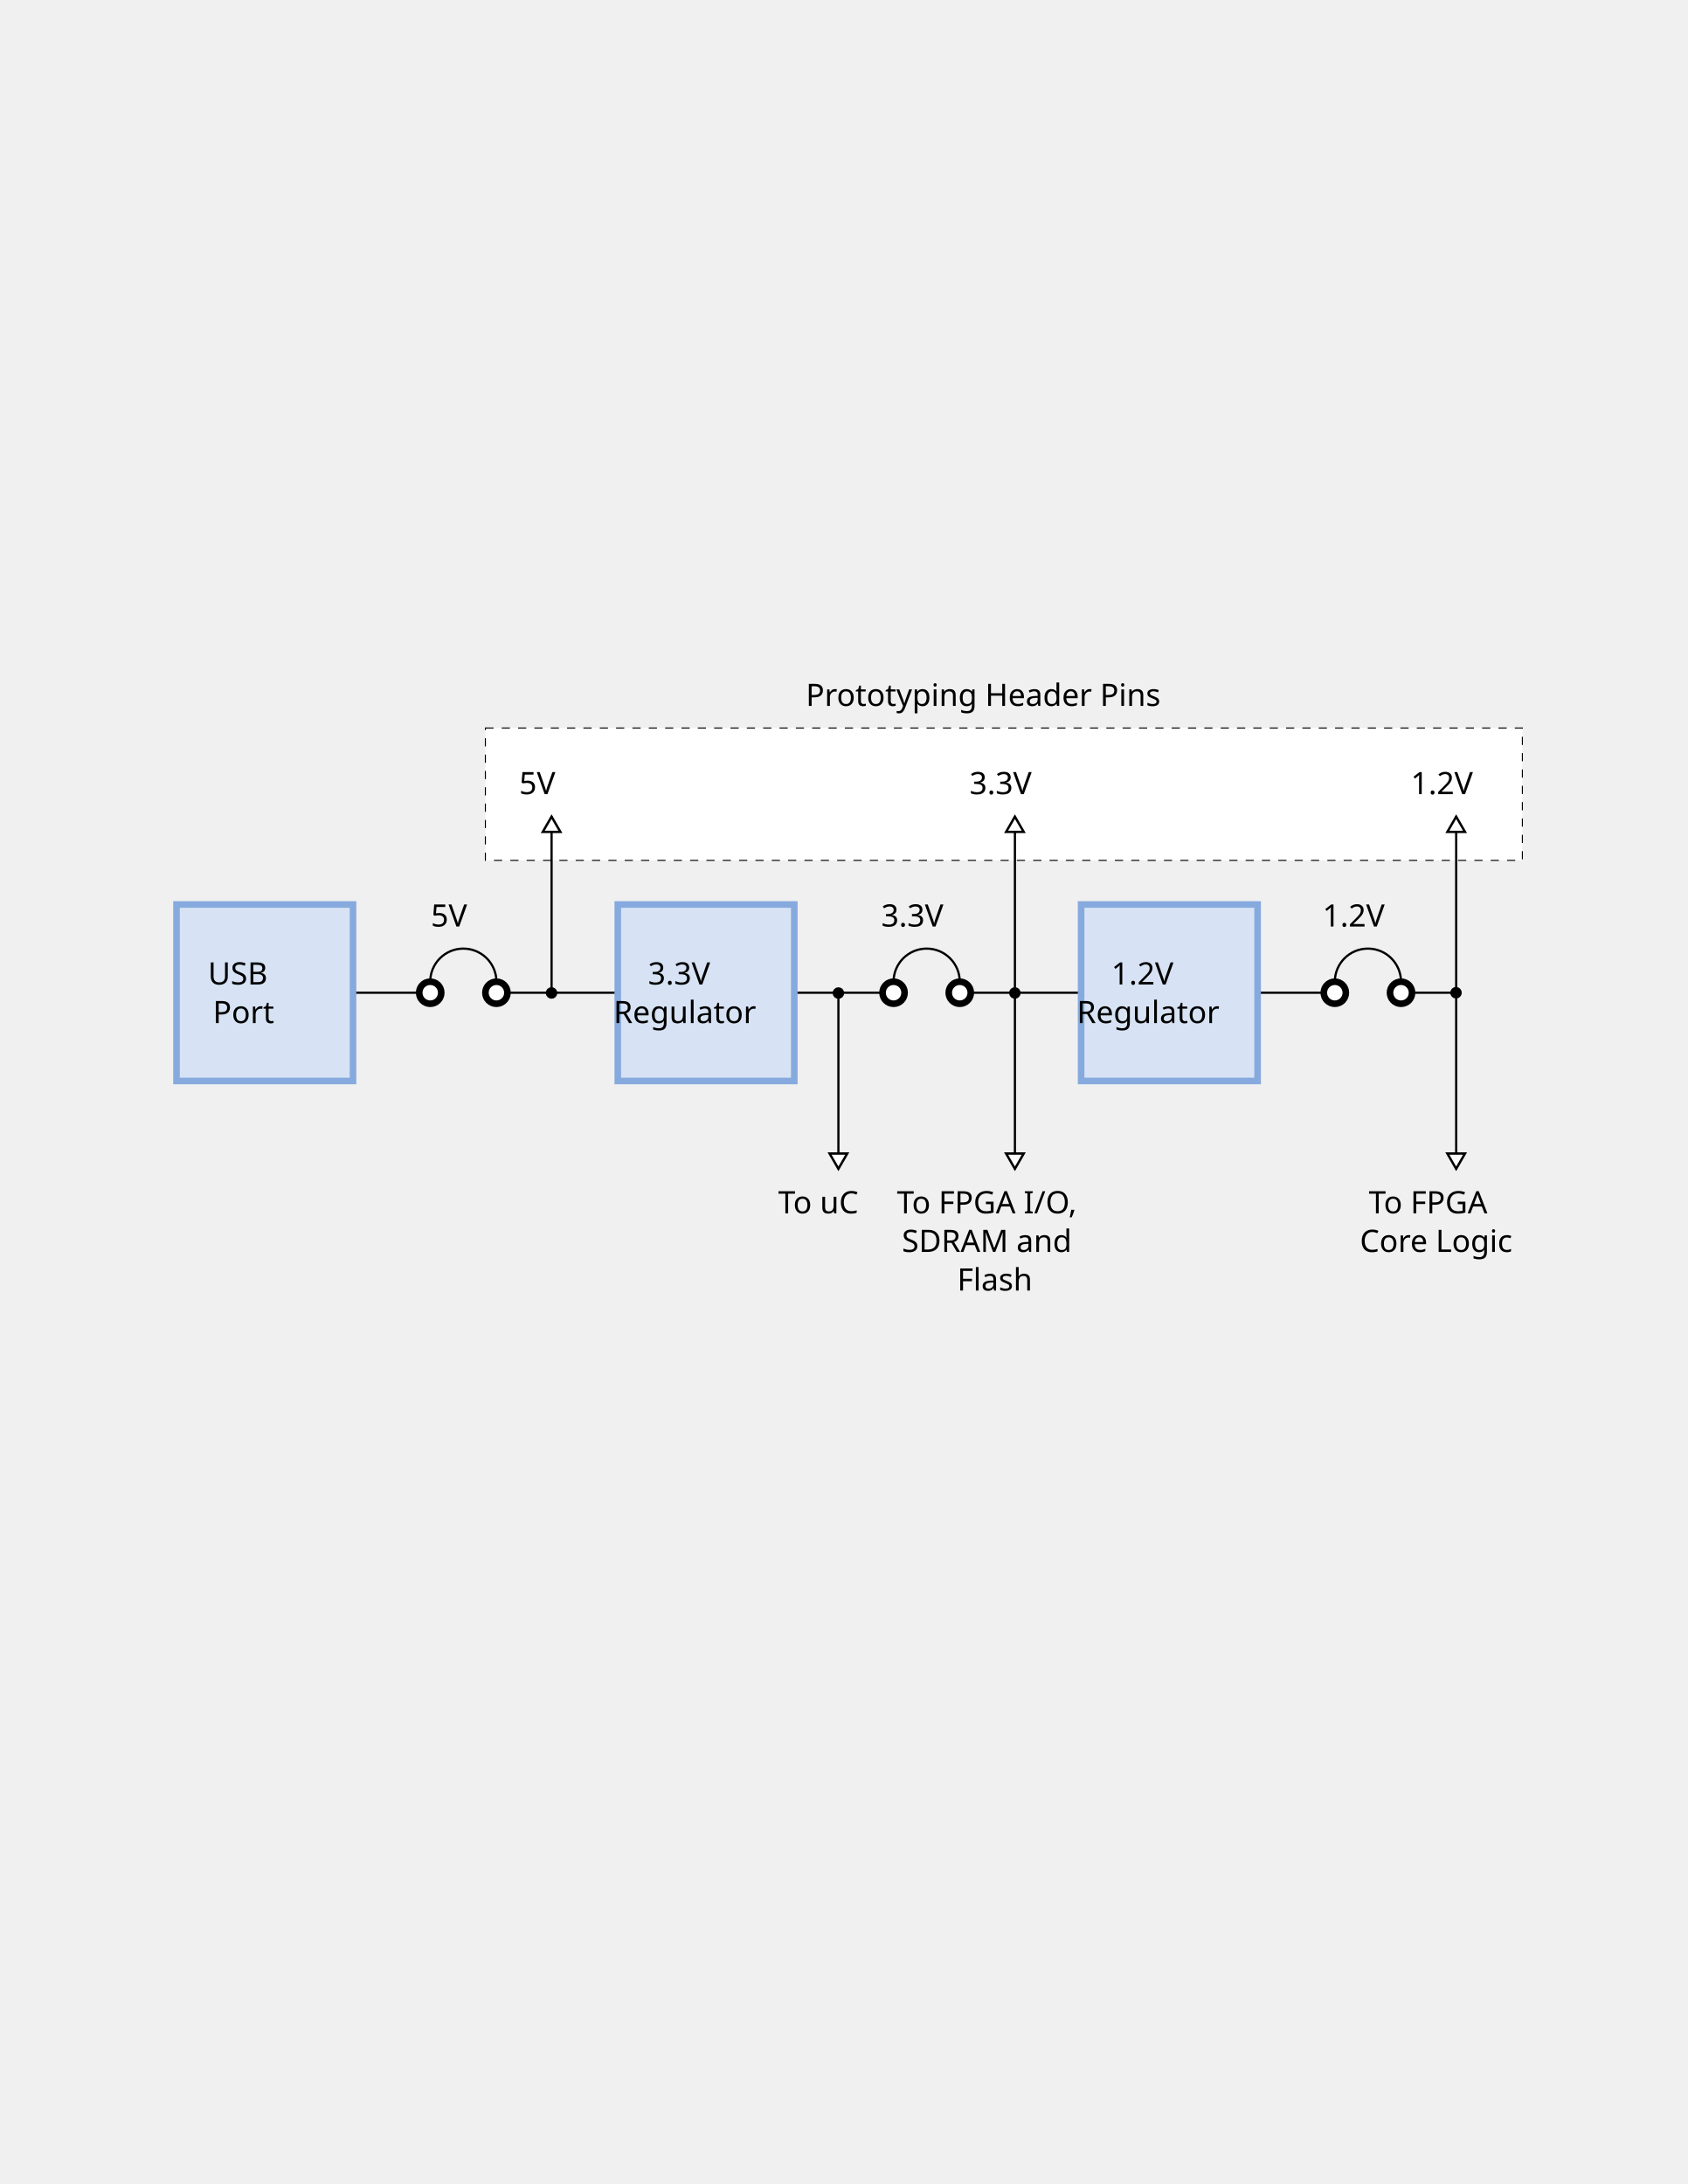
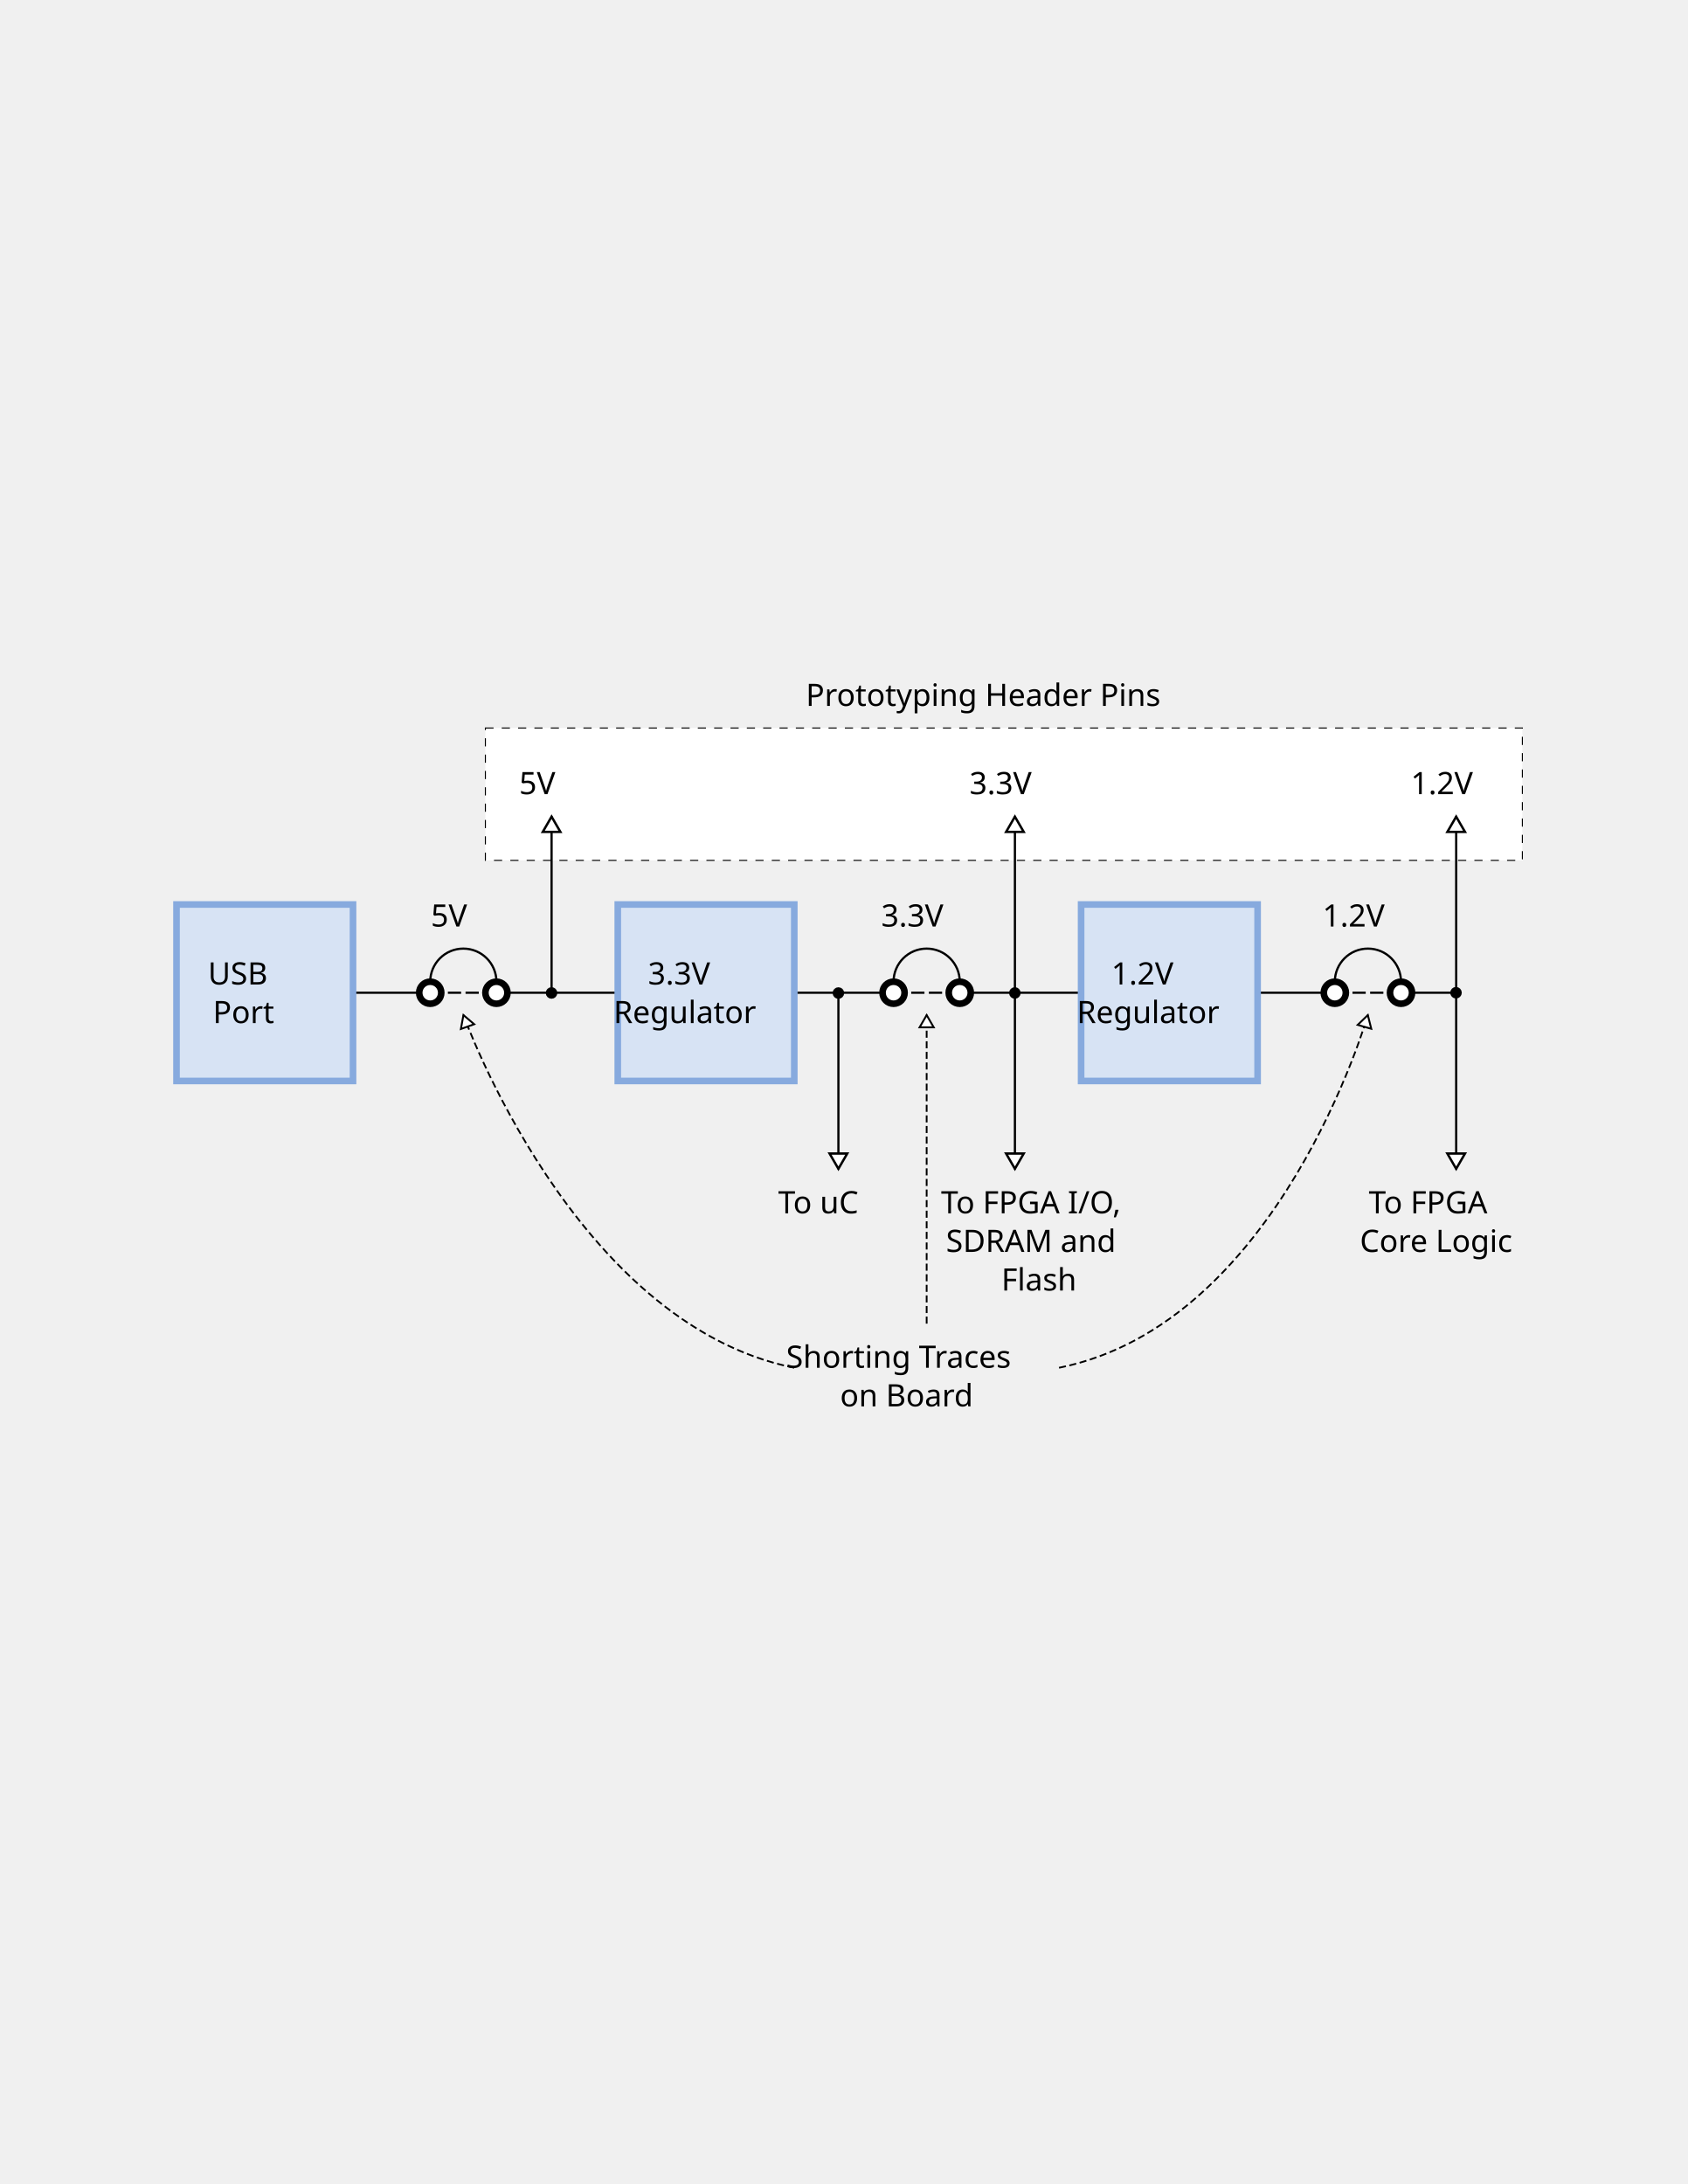
<svg xmlns="http://www.w3.org/2000/svg" xmlns:xlink="http://www.w3.org/1999/xlink" width="765" height="990" id="svg2" version="1.1">
  <defs id="defs4">
    <marker orient="auto" refY="0.0" refX="0.0" id="EmptyTriangleInL" style="overflow:visible">
      <path id="path3961" d="M 5.77,0.0 L -2.88,5.0 L -2.88,-5.0 L 5.77,0.0 z " style="fill-rule:evenodd;fill:#FFFFFF;stroke:#000000;stroke-width:1.0pt;marker-start:none" transform="scale(-0.8) translate(-6,0)" />
    </marker>
    <marker orient="auto" refY="0.0" refX="0.0" id="EmptyTriangleOutL" style="overflow:visible">
      <path id="path3970" d="M 5.77,0.0 L -2.88,5.0 L -2.88,-5.0 L 5.77,0.0 z " style="fill-rule:evenodd;fill:#FFFFFF;stroke:#000000;stroke-width:1.0pt;marker-start:none" transform="scale(0.8) translate(-6,0)" />
    </marker>
+     <marker orient="auto" refY="0" refX="0" id="EmptyTriangleOutL-1" style="overflow:visible">
+       <path id="path3970-7" d="m 5.77,0 -8.65,5 0,-10 8.65,5 z" style="fill:#ffffff;fill-rule:evenodd;stroke:#000000;stroke-width:1pt;marker-start:none" transform="matrix(0.8,0,0,0.8,-4.8,0)" />
+     </marker>
+     <marker orient="auto" refY="0" refX="0" id="EmptyTriangleOutL-0" style="overflow:visible">
+       <path id="path3970-9" d="m 5.77,0 -8.65,5 0,-10 8.65,5 z" style="fill:#ffffff;fill-rule:evenodd;stroke:#000000;stroke-width:1pt;marker-start:none" transform="matrix(0.8,0,0,0.8,-4.8,0)" />
+     </marker>
+     <marker orient="auto" refY="0" refX="0" id="EmptyTriangleOutL-8" style="overflow:visible">
+       <path id="path3970-8" d="m 5.77,0 -8.65,5 0,-10 8.65,5 z" style="fill:#ffffff;fill-rule:evenodd;stroke:#000000;stroke-width:1pt;marker-start:none" transform="matrix(0.8,0,0,0.8,-4.8,0)" />
+     </marker>
  </defs>
  <g id="layer1" transform="translate(0,-62.36218)" style="display:inline">
    <rect style="color:#000000;fill:#ffffff;fill-opacity:1;fill-rule:evenodd;stroke:#000000;stroke-width:0.463;stroke-linecap:butt;stroke-linejoin:miter;stroke-miterlimit:4;stroke-opacity:1;stroke-dasharray:3.703, 3.703;stroke-dashoffset:0;marker:none;visibility:visible;display:inline;overflow:visible;enable-background:accumulate" id="rect6170" width="470" height="60" x="220" y="392.362" />
    <text xml:space="preserve" style="font-size:10px;font-style:normal;font-variant:normal;font-weight:normal;font-stretch:normal;text-align:start;line-height:125%;letter-spacing:0px;word-spacing:0px;text-anchor:start;fill:#000000;fill-opacity:1;stroke:none;font-family:AvantGarde Md BT;-inkscape-font-specification:Sans" x="210" y="482.362" id="text5158">
      <tspan x="210" y="482.362" style="font-size:14px;text-align:center;text-anchor:middle" id="tspan5162">5V</tspan>
    </text>
    <use height="990" width="765" transform="translate(39.99999,-60)" id="use5166" xlink:href="#text5158" y="0" x="0" />
-     <g id="use5091" transform="translate(-80,420)">
-       <path transform="translate(270,-22.63782)" d="m 10,115 c 0,2.761 -2.239,5 -5,5 -2.761,0 -5,-2.239 -5,-5 0,-2.761 2.239,-5 5,-5 2.761,0 5,2.239 5,5 z" id="path5125" style="color:#000000;fill:#ffffff;fill-opacity:1;fill-rule:nonzero;stroke:#000000;stroke-width:3;stroke-miterlimit:4;stroke-opacity:1;stroke-dasharray:none;marker:none;visibility:visible;display:inline;overflow:visible;enable-background:accumulate" />
-       <path transform="translate(300,-22.63782)" d="m 10,115 c 0,2.761 -2.239,5 -5,5 -2.761,0 -5,-2.239 -5,-5 0,-2.761 2.239,-5 5,-5 2.761,0 5,2.239 5,5 z" id="path5127" style="color:#000000;fill:#ffffff;fill-opacity:1;fill-rule:nonzero;stroke:#000000;stroke-width:3;stroke-miterlimit:4;stroke-opacity:1;stroke-dasharray:none;marker:none;visibility:visible;display:inline;overflow:visible;enable-background:accumulate" />
-       <path transform="matrix(-1,0,0,-1,575,102.3622)" d="m 300,15 c 0,8.284 -6.716,15 -15,15 -8.284,0 -15,-6.716 -15,-15 0,0 0,0 0,-10e-7" id="path5129" style="color:#000000;fill:none;stroke:#000000;stroke-width:1;stroke-linecap:butt;stroke-linejoin:miter;stroke-miterlimit:4;stroke-opacity:1;stroke-dasharray:none;stroke-dashoffset:0;marker:none;visibility:visible;display:inline;overflow:visible;enable-background:accumulate" />
-     </g>
    <path style="fill:none;stroke:#000000;stroke-width:1px;stroke-linecap:butt;stroke-linejoin:miter;stroke-opacity:1" d="m 120,512.362 70,0" id="path5093" />
    <path style="fill:none;stroke:#000000;stroke-width:1px;stroke-linecap:butt;stroke-linejoin:miter;stroke-opacity:1" d="m 290,512.362 -60,0" id="path5095" />
    <path style="fill:none;stroke:#000000;stroke-width:1px;stroke-linecap:butt;stroke-linejoin:miter;stroke-opacity:1;marker-end:url(#EmptyTriangleOutL)" d="m 250,512.362 0,-80" id="path5103" />
    <path style="color:#000000;fill:#000000;fill-opacity:1;fill-rule:nonzero;stroke:#000000;stroke-width:3;stroke-linecap:butt;stroke-linejoin:miter;stroke-miterlimit:4;stroke-opacity:1;stroke-dasharray:none;stroke-dashoffset:0;marker:none;visibility:visible;display:inline;overflow:visible;enable-background:accumulate" id="path5109" d="m -49.331,-140.138 c 0,0.619 -0.502,1.121 -1.121,1.121 -0.619,0 -1.121,-0.502 -1.121,-1.121 0,-0.619 0.502,-1.121 1.121,-1.121 0.619,0 1.121,0.502 1.121,1.121 z" transform="translate(300.4322,652.6046)" />
    <text id="text5292" y="482.362" x="420" style="font-size:10px;font-style:normal;font-variant:normal;font-weight:normal;font-stretch:normal;text-align:start;line-height:125%;letter-spacing:0px;word-spacing:0px;text-anchor:start;fill:#000000;fill-opacity:1;stroke:none;font-family:AvantGarde Md BT;-inkscape-font-specification:Sans" xml:space="preserve">
      <tspan id="tspan5294" style="font-size:14px;text-align:center;text-anchor:middle" y="482.362" x="420">3.3V</tspan>
    </text>
-     <g transform="translate(130,420)" id="g5300">
-       <path style="color:#000000;fill:#ffffff;fill-opacity:1;fill-rule:nonzero;stroke:#000000;stroke-width:3;stroke-miterlimit:4;stroke-opacity:1;stroke-dasharray:none;marker:none;visibility:visible;display:inline;overflow:visible;enable-background:accumulate" id="path5302" d="m 10,115 c 0,2.761 -2.239,5 -5,5 -2.761,0 -5,-2.239 -5,-5 0,-2.761 2.239,-5 5,-5 2.761,0 5,2.239 5,5 z" transform="translate(270,-22.63782)" />
-       <path style="color:#000000;fill:#ffffff;fill-opacity:1;fill-rule:nonzero;stroke:#000000;stroke-width:3;stroke-miterlimit:4;stroke-opacity:1;stroke-dasharray:none;marker:none;visibility:visible;display:inline;overflow:visible;enable-background:accumulate" id="path5304" d="m 10,115 c 0,2.761 -2.239,5 -5,5 -2.761,0 -5,-2.239 -5,-5 0,-2.761 2.239,-5 5,-5 2.761,0 5,2.239 5,5 z" transform="translate(300,-22.63782)" />
-       <path style="color:#000000;fill:none;stroke:#000000;stroke-width:1;stroke-linecap:butt;stroke-linejoin:miter;stroke-miterlimit:4;stroke-opacity:1;stroke-dasharray:none;stroke-dashoffset:0;marker:none;visibility:visible;display:inline;overflow:visible;enable-background:accumulate" id="path5306" d="m 300,15 c 0,8.284 -6.716,15 -15,15 -8.284,0 -15,-6.716 -15,-15 0,0 0,0 0,-10e-7" transform="matrix(-1,0,0,-1,575,102.3622)" />
-     </g>
    <path id="path5308" d="m 360,512.362 40,0" style="fill:none;stroke:#000000;stroke-width:1px;stroke-linecap:butt;stroke-linejoin:miter;stroke-opacity:1" />
    <path id="path5310" d="m 540,512.362 -100,0" style="fill:none;stroke:#000000;stroke-width:1px;stroke-linecap:butt;stroke-linejoin:miter;stroke-opacity:1" />
    <path id="path5312" d="m 460,512.362 0,-80" style="fill:none;stroke:#000000;stroke-width:1px;stroke-linecap:butt;stroke-linejoin:miter;stroke-opacity:1;marker-end:url(#EmptyTriangleOutL)" />
    <path transform="translate(510.4322,652.6046)" d="m -49.331,-140.138 c 0,0.619 -0.502,1.121 -1.121,1.121 -0.619,0 -1.121,-0.502 -1.121,-1.121 0,-0.619 0.502,-1.121 1.121,-1.121 0.619,0 1.121,0.502 1.121,1.121 z" id="path5314" style="color:#000000;fill:#000000;fill-opacity:1;fill-rule:nonzero;stroke:#000000;stroke-width:3;stroke-linecap:butt;stroke-linejoin:miter;stroke-miterlimit:4;stroke-opacity:1;stroke-dasharray:none;stroke-dashoffset:0;marker:none;visibility:visible;display:inline;overflow:visible;enable-background:accumulate" />
    <text xml:space="preserve" style="font-size:10px;font-style:normal;font-variant:normal;font-weight:normal;font-stretch:normal;text-align:start;line-height:125%;letter-spacing:0px;word-spacing:0px;text-anchor:start;fill:#000000;fill-opacity:1;stroke:none;font-family:AvantGarde Md BT;-inkscape-font-specification:Sans" x="620" y="482.362" id="text5324">
      <tspan x="620" y="482.362" style="font-size:14px;text-align:center;text-anchor:middle" id="tspan5326">1.2V</tspan>
    </text>
-     <g id="g5332" transform="translate(330,420)">
-       <path transform="translate(270,-22.63782)" d="m 10,115 c 0,2.761 -2.239,5 -5,5 -2.761,0 -5,-2.239 -5,-5 0,-2.761 2.239,-5 5,-5 2.761,0 5,2.239 5,5 z" id="path5334" style="color:#000000;fill:#ffffff;fill-opacity:1;fill-rule:nonzero;stroke:#000000;stroke-width:3;stroke-miterlimit:4;stroke-opacity:1;stroke-dasharray:none;marker:none;visibility:visible;display:inline;overflow:visible;enable-background:accumulate" />
-       <path transform="translate(300,-22.63782)" d="m 10,115 c 0,2.761 -2.239,5 -5,5 -2.761,0 -5,-2.239 -5,-5 0,-2.761 2.239,-5 5,-5 2.761,0 5,2.239 5,5 z" id="path5336" style="color:#000000;fill:#ffffff;fill-opacity:1;fill-rule:nonzero;stroke:#000000;stroke-width:3;stroke-miterlimit:4;stroke-opacity:1;stroke-dasharray:none;marker:none;visibility:visible;display:inline;overflow:visible;enable-background:accumulate" />
-       <path transform="matrix(-1,0,0,-1,575,102.3622)" d="m 300,15 c 0,8.284 -6.716,15 -15,15 -8.284,0 -15,-6.716 -15,-15 0,0 0,0 0,-10e-7" id="path5338" style="color:#000000;fill:none;stroke:#000000;stroke-width:1;stroke-linecap:butt;stroke-linejoin:miter;stroke-miterlimit:4;stroke-opacity:1;stroke-dasharray:none;stroke-dashoffset:0;marker:none;visibility:visible;display:inline;overflow:visible;enable-background:accumulate" />
-     </g>
    <path style="fill:none;stroke:#000000;stroke-width:1px;stroke-linecap:butt;stroke-linejoin:miter;stroke-opacity:1" d="m 570,512.362 30,0" id="path5340" />
    <path style="fill:none;stroke:#000000;stroke-width:1px;stroke-linecap:butt;stroke-linejoin:miter;stroke-opacity:1" d="m 660,512.362 -20,0" id="path5342" />
    <path style="fill:none;stroke:#000000;stroke-width:1px;stroke-linecap:butt;stroke-linejoin:miter;stroke-opacity:1;marker-end:url(#EmptyTriangleOutL)" d="m 660,512.362 0,-80" id="path5344" />
    <path style="color:#000000;fill:#000000;fill-opacity:1;fill-rule:nonzero;stroke:#000000;stroke-width:3;stroke-linecap:butt;stroke-linejoin:miter;stroke-miterlimit:4;stroke-opacity:1;stroke-dasharray:none;stroke-dashoffset:0;marker:none;visibility:visible;display:inline;overflow:visible;enable-background:accumulate" id="path5346" d="m -49.331,-140.138 c 0,0.619 -0.502,1.121 -1.121,1.121 -0.619,0 -1.121,-0.502 -1.121,-1.121 0,-0.619 0.502,-1.121 1.121,-1.121 0.619,0 1.121,0.502 1.121,1.121 z" transform="translate(710.3757,652.5001)" />
    <use x="0" y="0" xlink:href="#text5292" id="use5356" transform="translate(39.99999,-60)" width="765" height="990" />
    <use x="0" y="0" xlink:href="#text5324" id="use5358" transform="translate(39.99999,-60)" width="765" height="990" />
    <g id="g3131" transform="translate(-460,-7.1171874e-6)">
      <rect y="472.362" x="740" height="80" width="80" id="rect7278-7" style="color:#000000;fill:#d7e3f4;fill-opacity:1;fill-rule:evenodd;stroke:#87aade;stroke-width:3;stroke-linecap:butt;stroke-linejoin:miter;stroke-miterlimit:4;stroke-opacity:1;stroke-dasharray:none;stroke-dashoffset:0;marker:none;visibility:visible;display:inline;overflow:visible;enable-background:accumulate" />
      <text id="text7280-4" y="508.626" x="779.487" style="font-size:10px;font-style:normal;font-variant:normal;font-weight:normal;font-stretch:normal;text-align:start;line-height:125%;letter-spacing:0px;word-spacing:0px;text-anchor:start;fill:#000000;fill-opacity:1;stroke:none;font-family:AvantGarde Md BT;-inkscape-font-specification:Sans" xml:space="preserve">
        <tspan style="font-size:14px;text-align:center;text-anchor:middle" y="508.626" x="779.487" id="tspan3125">3.3V</tspan>
        <tspan style="font-size:14px;text-align:center;text-anchor:middle" y="526.126" x="779.487" id="tspan4232">Regulator</tspan>
      </text>
    </g>
    <g id="g5286" transform="translate(180,420)">
      <rect style="color:#000000;fill:#d7e3f4;fill-opacity:1;fill-rule:evenodd;stroke:#87aade;stroke-width:3;stroke-linecap:butt;stroke-linejoin:miter;stroke-miterlimit:4;stroke-opacity:1;stroke-dasharray:none;stroke-dashoffset:0;marker:none;visibility:visible;display:inline;overflow:visible;enable-background:accumulate" id="rect5079" width="80" height="80" x="-100" y="52.362" />
      <text xml:space="preserve" style="font-size:10px;font-style:normal;font-variant:normal;font-weight:normal;font-stretch:normal;text-align:start;line-height:125%;letter-spacing:0px;word-spacing:0px;text-anchor:start;fill:#000000;fill-opacity:1;stroke:none;font-family:AvantGarde Md BT;-inkscape-font-specification:Sans" x="-60.513" y="88.626" id="text5081">
        <tspan id="tspan5085" x="-60.513" y="88.626" style="font-size:14px;text-align:center;text-anchor:middle">USB</tspan>
        <tspan x="-60.513" y="106.126" style="font-size:14px;text-align:center;text-anchor:middle" id="tspan5089">Port</tspan>
      </text>
    </g>
    <g style="display:inline" id="g3131-1" transform="translate(-250,-7.1171874e-6)">
      <rect y="472.362" x="740" height="80" width="80" id="rect7278-7-7" style="color:#000000;fill:#d7e3f4;fill-opacity:1;fill-rule:evenodd;stroke:#87aade;stroke-width:3;stroke-linecap:butt;stroke-linejoin:miter;stroke-miterlimit:4;stroke-opacity:1;stroke-dasharray:none;stroke-dashoffset:0;marker:none;visibility:visible;display:inline;overflow:visible;enable-background:accumulate" />
      <text id="text7280-4-4" y="508.626" x="779.487" style="font-size:10px;font-style:normal;font-variant:normal;font-weight:normal;font-stretch:normal;text-align:start;line-height:125%;letter-spacing:0px;word-spacing:0px;text-anchor:start;fill:#000000;fill-opacity:1;stroke:none;font-family:AvantGarde Md BT;-inkscape-font-specification:Sans" xml:space="preserve">
        <tspan style="font-size:14px;text-align:center;text-anchor:middle" y="508.626" x="779.487" id="tspan3125-0">1.2V</tspan>
        <tspan style="font-size:14px;text-align:center;text-anchor:middle" y="526.126" x="779.487" id="tspan4232-9">Regulator</tspan>
      </text>
    </g>
    <path style="color:#000000;fill:#000000;fill-opacity:1;fill-rule:nonzero;stroke:#000000;stroke-width:3;stroke-linecap:butt;stroke-linejoin:miter;stroke-miterlimit:4;stroke-opacity:1;stroke-dasharray:none;stroke-dashoffset:0;marker:none;visibility:visible;display:inline;overflow:visible;enable-background:accumulate" id="path5408" d="m -49.331,-140.138 c 0,0.619 -0.502,1.121 -1.121,1.121 -0.619,0 -1.121,-0.502 -1.121,-1.121 0,-0.619 0.502,-1.121 1.121,-1.121 0.619,0 1.121,0.502 1.121,1.121 z" transform="translate(430.4526,652.6403)" />
    <path style="fill:none;stroke:#000000;stroke-width:1px;stroke-linecap:butt;stroke-linejoin:miter;stroke-opacity:1;marker-end:url(#EmptyTriangleOutL)" d="m 380,512.362 0,80" id="path5410" />
    <path id="path6148" d="m 460,512.362 0,80" style="fill:none;stroke:#000000;stroke-width:1px;stroke-linecap:butt;stroke-linejoin:miter;stroke-opacity:1;marker-end:url(#EmptyTriangleOutL)" />
    <path style="fill:none;stroke:#000000;stroke-width:1px;stroke-linecap:butt;stroke-linejoin:miter;stroke-opacity:1;marker-end:url(#EmptyTriangleOutL)" d="m 660,512.362 0,80" id="path6150" />
    <text xml:space="preserve" style="font-size:14px;font-style:normal;font-variant:normal;font-weight:normal;font-stretch:normal;text-indent:0;text-align:center;text-decoration:none;line-height:125%;letter-spacing:0px;word-spacing:0px;text-transform:none;direction:ltr;block-progression:tb;writing-mode:lr-tb;text-anchor:middle;baseline-shift:baseline;color:#000000;fill:#000000;fill-opacity:1;fill-rule:nonzero;stroke:none;marker:none;visibility:visible;display:inline;overflow:visible;enable-background:accumulate;font-family:AvantGarde Md BT;-inkscape-font-specification:Sans" x="380" y="612.362" id="text6154">
      <tspan id="tspan6156" x="380" y="612.362" style="font-size:14px;font-style:normal;font-variant:normal;font-weight:normal;font-stretch:normal;text-indent:0;text-align:center;text-decoration:none;line-height:125%;letter-spacing:0px;word-spacing:0px;text-transform:none;direction:ltr;block-progression:tb;writing-mode:lr-tb;text-anchor:middle;baseline-shift:baseline;color:#000000;fill:#000000;fill-opacity:1;fill-rule:nonzero;stroke:none;marker:none;visibility:visible;display:inline;overflow:visible;enable-background:accumulate;font-family:AvantGarde Md BT;-inkscape-font-specification:Sans">To uC</tspan>
    </text>
-     <text xml:space="preserve" style="font-size:14px;font-style:normal;font-variant:normal;font-weight:normal;font-stretch:normal;text-indent:0;text-align:center;text-decoration:none;line-height:125%;letter-spacing:0px;word-spacing:0px;text-transform:none;direction:ltr;block-progression:tb;writing-mode:lr-tb;text-anchor:middle;baseline-shift:baseline;color:#000000;fill:#000000;fill-opacity:1;fill-rule:nonzero;stroke:none;marker:none;visibility:visible;display:inline;overflow:visible;enable-background:accumulate;font-family:AvantGarde Md BT;-inkscape-font-specification:Sans" x="460" y="612.362" id="text6158">
-       <tspan id="tspan6160" x="460" y="612.362" style="font-size:14px;font-style:normal;font-variant:normal;font-weight:normal;font-stretch:normal;text-indent:0;text-align:center;text-decoration:none;line-height:125%;letter-spacing:0px;word-spacing:0px;text-transform:none;direction:ltr;block-progression:tb;writing-mode:lr-tb;text-anchor:middle;baseline-shift:baseline;color:#000000;fill:#000000;fill-opacity:1;fill-rule:nonzero;stroke:none;marker:none;visibility:visible;display:inline;overflow:visible;enable-background:accumulate;font-family:AvantGarde Md BT;-inkscape-font-specification:Sans">To FPGA I/O,</tspan>
-       <tspan x="460" y="629.862" id="tspan6162" style="font-size:14px;font-style:normal;font-variant:normal;font-weight:normal;font-stretch:normal;text-indent:0;text-align:center;text-decoration:none;line-height:125%;letter-spacing:0px;word-spacing:0px;text-transform:none;direction:ltr;block-progression:tb;writing-mode:lr-tb;text-anchor:middle;baseline-shift:baseline;color:#000000;fill:#000000;fill-opacity:1;fill-rule:nonzero;stroke:none;marker:none;visibility:visible;display:inline;overflow:visible;enable-background:accumulate;font-family:AvantGarde Md BT;-inkscape-font-specification:Sans">SDRAM and</tspan>
-       <tspan x="460" y="647.362" style="font-size:14px;font-style:normal;font-variant:normal;font-weight:normal;font-stretch:normal;text-indent:0;text-align:center;text-decoration:none;line-height:125%;letter-spacing:0px;word-spacing:0px;text-transform:none;direction:ltr;block-progression:tb;writing-mode:lr-tb;text-anchor:middle;baseline-shift:baseline;color:#000000;fill:#000000;fill-opacity:1;fill-rule:nonzero;stroke:none;marker:none;visibility:visible;display:inline;overflow:visible;enable-background:accumulate;font-family:AvantGarde Md BT;-inkscape-font-specification:Sans" id="tspan6202">Flash</tspan>
+     <text xml:space="preserve" style="font-size:14px;font-style:normal;font-variant:normal;font-weight:normal;font-stretch:normal;text-indent:0;text-align:center;text-decoration:none;line-height:125%;letter-spacing:0px;word-spacing:0px;text-transform:none;direction:ltr;block-progression:tb;writing-mode:lr-tb;text-anchor:middle;baseline-shift:baseline;color:#000000;fill:#000000;fill-opacity:1;fill-rule:nonzero;stroke:none;marker:none;visibility:visible;display:inline;overflow:visible;enable-background:accumulate;font-family:AvantGarde Md BT;-inkscape-font-specification:Sans" x="480" y="612.362" id="text6158">
+       <tspan id="tspan6160" x="480" y="612.362" style="font-size:14px;font-style:normal;font-variant:normal;font-weight:normal;font-stretch:normal;text-indent:0;text-align:center;text-decoration:none;line-height:125%;letter-spacing:0px;word-spacing:0px;text-transform:none;direction:ltr;block-progression:tb;writing-mode:lr-tb;text-anchor:middle;baseline-shift:baseline;color:#000000;fill:#000000;fill-opacity:1;fill-rule:nonzero;stroke:none;marker:none;visibility:visible;display:inline;overflow:visible;enable-background:accumulate;font-family:AvantGarde Md BT;-inkscape-font-specification:Sans">To FPGA I/O,</tspan>
+       <tspan x="480" y="629.862" id="tspan6162" style="font-size:14px;font-style:normal;font-variant:normal;font-weight:normal;font-stretch:normal;text-indent:0;text-align:center;text-decoration:none;line-height:125%;letter-spacing:0px;word-spacing:0px;text-transform:none;direction:ltr;block-progression:tb;writing-mode:lr-tb;text-anchor:middle;baseline-shift:baseline;color:#000000;fill:#000000;fill-opacity:1;fill-rule:nonzero;stroke:none;marker:none;visibility:visible;display:inline;overflow:visible;enable-background:accumulate;font-family:AvantGarde Md BT;-inkscape-font-specification:Sans">SDRAM and</tspan>
+       <tspan x="480" y="647.362" style="font-size:14px;font-style:normal;font-variant:normal;font-weight:normal;font-stretch:normal;text-indent:0;text-align:center;text-decoration:none;line-height:125%;letter-spacing:0px;word-spacing:0px;text-transform:none;direction:ltr;block-progression:tb;writing-mode:lr-tb;text-anchor:middle;baseline-shift:baseline;color:#000000;fill:#000000;fill-opacity:1;fill-rule:nonzero;stroke:none;marker:none;visibility:visible;display:inline;overflow:visible;enable-background:accumulate;font-family:AvantGarde Md BT;-inkscape-font-specification:Sans" id="tspan6202">Flash</tspan>
    </text>
    <text xml:space="preserve" style="font-size:14px;font-style:normal;font-variant:normal;font-weight:normal;font-stretch:normal;text-indent:0;text-align:center;text-decoration:none;line-height:125%;letter-spacing:0px;word-spacing:0px;text-transform:none;direction:ltr;block-progression:tb;writing-mode:lr-tb;text-anchor:middle;baseline-shift:baseline;color:#000000;fill:#000000;fill-opacity:1;fill-rule:nonzero;stroke:none;marker:none;visibility:visible;display:inline;overflow:visible;enable-background:accumulate;font-family:AvantGarde Md BT;-inkscape-font-specification:Sans" x="660" y="612.362" id="text6164">
      <tspan id="tspan6166" x="660" y="612.362" style="font-size:14px;font-style:normal;font-variant:normal;font-weight:normal;font-stretch:normal;text-indent:0;text-align:center;text-decoration:none;line-height:125%;letter-spacing:0px;word-spacing:0px;text-transform:none;direction:ltr;block-progression:tb;writing-mode:lr-tb;text-anchor:middle;baseline-shift:baseline;color:#000000;fill:#000000;fill-opacity:1;fill-rule:nonzero;stroke:none;marker:none;visibility:visible;display:inline;overflow:visible;enable-background:accumulate;font-family:AvantGarde Md BT;-inkscape-font-specification:Sans">To FPGA</tspan>
      <tspan x="660" y="629.862" id="tspan6168" style="font-size:14px;font-style:normal;font-variant:normal;font-weight:normal;font-stretch:normal;text-indent:0;text-align:center;text-decoration:none;line-height:125%;letter-spacing:0px;word-spacing:0px;text-transform:none;direction:ltr;block-progression:tb;writing-mode:lr-tb;text-anchor:middle;baseline-shift:baseline;color:#000000;fill:#000000;fill-opacity:1;fill-rule:nonzero;stroke:none;marker:none;visibility:visible;display:inline;overflow:visible;enable-background:accumulate;font-family:AvantGarde Md BT;-inkscape-font-specification:Sans">Core Logic</tspan>
    </text>
    <text xml:space="preserve" style="font-size:14px;font-style:normal;font-variant:normal;font-weight:normal;font-stretch:normal;text-indent:0;text-align:center;text-decoration:none;line-height:125%;letter-spacing:0px;word-spacing:0px;text-transform:none;direction:ltr;block-progression:tb;writing-mode:lr-tb;text-anchor:middle;baseline-shift:baseline;color:#000000;fill:#000000;fill-opacity:1;fill-rule:nonzero;stroke:none;marker:none;visibility:visible;display:inline;overflow:visible;enable-background:accumulate;font-family:AvantGarde Md BT;-inkscape-font-specification:Sans" x="454.73" y="382.362" id="text6172">
      <tspan id="tspan6174" x="454.73" y="382.362" style="font-size:14px;font-style:normal;font-variant:normal;font-weight:normal;font-stretch:normal;text-indent:0;text-align:center;text-decoration:none;line-height:125%;letter-spacing:0px;word-spacing:0px;text-transform:none;direction:ltr;block-progression:tb;writing-mode:lr-tb;text-anchor:middle;baseline-shift:baseline;color:#000000;fill:#000000;fill-opacity:1;fill-rule:nonzero;stroke:none;marker:none;visibility:visible;display:inline;overflow:visible;enable-background:accumulate;font-family:AvantGarde Md BT;-inkscape-font-specification:Sans">Prototyping Header Pins</tspan>
    </text>
+     <path style="fill:none;stroke:#000000;stroke-width:1;stroke-linecap:butt;stroke-linejoin:miter;stroke-miterlimit:4;stroke-opacity:1;stroke-dasharray:6,2;stroke-dashoffset:0" d="m 195,512.362 30,0" id="path3054" />
+     <g id="use5091" transform="translate(-80,420)">
+       <path transform="translate(270,-22.63782)" d="m 10,115 c 0,2.761 -2.239,5 -5,5 -2.761,0 -5,-2.239 -5,-5 0,-2.761 2.239,-5 5,-5 2.761,0 5,2.239 5,5 z" id="path5125" style="color:#000000;fill:#ffffff;fill-opacity:1;fill-rule:nonzero;stroke:#000000;stroke-width:3;stroke-miterlimit:4;stroke-opacity:1;stroke-dasharray:none;marker:none;visibility:visible;display:inline;overflow:visible;enable-background:accumulate" />
+       <path transform="translate(300,-22.63782)" d="m 10,115 c 0,2.761 -2.239,5 -5,5 -2.761,0 -5,-2.239 -5,-5 0,-2.761 2.239,-5 5,-5 2.761,0 5,2.239 5,5 z" id="path5127" style="color:#000000;fill:#ffffff;fill-opacity:1;fill-rule:nonzero;stroke:#000000;stroke-width:3;stroke-miterlimit:4;stroke-opacity:1;stroke-dasharray:none;marker:none;visibility:visible;display:inline;overflow:visible;enable-background:accumulate" />
+       <path transform="matrix(-1,0,0,-1,575,102.3622)" d="m 300,15 c 0,8.284 -6.716,15 -15,15 -8.284,0 -15,-6.716 -15,-15 0,0 0,0 0,-10e-7" id="path5129" style="color:#000000;fill:none;stroke:#000000;stroke-width:1;stroke-linecap:butt;stroke-linejoin:miter;stroke-miterlimit:4;stroke-opacity:1;stroke-dasharray:none;stroke-dashoffset:0;marker:none;visibility:visible;display:inline;overflow:visible;enable-background:accumulate" />
+     </g>
+     <path id="path3852" d="m 405,512.362 30,0" style="fill:none;stroke:#000000;stroke-width:1;stroke-linecap:butt;stroke-linejoin:miter;stroke-miterlimit:4;stroke-opacity:1;stroke-dasharray:6, 2;stroke-dashoffset:0" />
+     <path style="fill:none;stroke:#000000;stroke-width:1;stroke-linecap:butt;stroke-linejoin:miter;stroke-miterlimit:4;stroke-opacity:1;stroke-dasharray:6, 2;stroke-dashoffset:0" d="m 605,512.362 30,0" id="path3854" />
+     <g transform="translate(130,420)" id="g5300">
+       <path style="color:#000000;fill:#ffffff;fill-opacity:1;fill-rule:nonzero;stroke:#000000;stroke-width:3;stroke-miterlimit:4;stroke-opacity:1;stroke-dasharray:none;marker:none;visibility:visible;display:inline;overflow:visible;enable-background:accumulate" id="path5302" d="m 10,115 c 0,2.761 -2.239,5 -5,5 -2.761,0 -5,-2.239 -5,-5 0,-2.761 2.239,-5 5,-5 2.761,0 5,2.239 5,5 z" transform="translate(270,-22.63782)" />
+       <path style="color:#000000;fill:#ffffff;fill-opacity:1;fill-rule:nonzero;stroke:#000000;stroke-width:3;stroke-miterlimit:4;stroke-opacity:1;stroke-dasharray:none;marker:none;visibility:visible;display:inline;overflow:visible;enable-background:accumulate" id="path5304" d="m 10,115 c 0,2.761 -2.239,5 -5,5 -2.761,0 -5,-2.239 -5,-5 0,-2.761 2.239,-5 5,-5 2.761,0 5,2.239 5,5 z" transform="translate(300,-22.63782)" />
+       <path style="color:#000000;fill:none;stroke:#000000;stroke-width:1;stroke-linecap:butt;stroke-linejoin:miter;stroke-miterlimit:4;stroke-opacity:1;stroke-dasharray:none;stroke-dashoffset:0;marker:none;visibility:visible;display:inline;overflow:visible;enable-background:accumulate" id="path5306" d="m 300,15 c 0,8.284 -6.716,15 -15,15 -8.284,0 -15,-6.716 -15,-15 0,0 0,0 0,-10e-7" transform="matrix(-1,0,0,-1,575,102.3622)" />
+     </g>
+     <g id="g5332" transform="translate(330,420)">
+       <path transform="translate(270,-22.63782)" d="m 10,115 c 0,2.761 -2.239,5 -5,5 -2.761,0 -5,-2.239 -5,-5 0,-2.761 2.239,-5 5,-5 2.761,0 5,2.239 5,5 z" id="path5334" style="color:#000000;fill:#ffffff;fill-opacity:1;fill-rule:nonzero;stroke:#000000;stroke-width:3;stroke-miterlimit:4;stroke-opacity:1;stroke-dasharray:none;marker:none;visibility:visible;display:inline;overflow:visible;enable-background:accumulate" />
+       <path transform="translate(300,-22.63782)" d="m 10,115 c 0,2.761 -2.239,5 -5,5 -2.761,0 -5,-2.239 -5,-5 0,-2.761 2.239,-5 5,-5 2.761,0 5,2.239 5,5 z" id="path5336" style="color:#000000;fill:#ffffff;fill-opacity:1;fill-rule:nonzero;stroke:#000000;stroke-width:3;stroke-miterlimit:4;stroke-opacity:1;stroke-dasharray:none;marker:none;visibility:visible;display:inline;overflow:visible;enable-background:accumulate" />
+       <path transform="matrix(-1,0,0,-1,575,102.3622)" d="m 300,15 c 0,8.284 -6.716,15 -15,15 -8.284,0 -15,-6.716 -15,-15 0,0 0,0 0,-10e-7" id="path5338" style="color:#000000;fill:none;stroke:#000000;stroke-width:1;stroke-linecap:butt;stroke-linejoin:miter;stroke-miterlimit:4;stroke-opacity:1;stroke-dasharray:none;stroke-dashoffset:0;marker:none;visibility:visible;display:inline;overflow:visible;enable-background:accumulate" />
+     </g>
+     <text id="text3856" y="682.362" x="420" style="font-size:14px;font-style:normal;font-variant:normal;font-weight:normal;font-stretch:normal;text-indent:0;text-align:center;text-decoration:none;line-height:125%;letter-spacing:0px;word-spacing:0px;text-transform:none;direction:ltr;block-progression:tb;writing-mode:lr-tb;text-anchor:middle;baseline-shift:baseline;color:#000000;fill:#000000;fill-opacity:1;fill-rule:nonzero;stroke:none;marker:none;visibility:visible;display:inline;overflow:visible;enable-background:accumulate;font-family:AvantGarde Md BT;-inkscape-font-specification:Sans" xml:space="preserve">
+       <tspan style="font-size:14px;font-style:normal;font-variant:normal;font-weight:normal;font-stretch:normal;text-indent:0;text-align:center;text-decoration:none;line-height:125%;letter-spacing:0px;word-spacing:0px;text-transform:none;direction:ltr;block-progression:tb;writing-mode:lr-tb;text-anchor:middle;baseline-shift:baseline;color:#000000;fill:#000000;fill-opacity:1;fill-rule:nonzero;stroke:none;marker:none;visibility:visible;display:inline;overflow:visible;enable-background:accumulate;font-family:AvantGarde Md BT;-inkscape-font-specification:Sans" y="682.362" x="420" id="tspan3858">Shorting Traces</tspan>
+       <tspan style="font-size:14px;font-style:normal;font-variant:normal;font-weight:normal;font-stretch:normal;text-indent:0;text-align:center;text-decoration:none;line-height:125%;letter-spacing:0px;word-spacing:0px;text-transform:none;direction:ltr;block-progression:tb;writing-mode:lr-tb;text-anchor:middle;baseline-shift:baseline;color:#000000;fill:#000000;fill-opacity:1;fill-rule:nonzero;stroke:none;marker:none;visibility:visible;display:inline;overflow:visible;enable-background:accumulate;font-family:AvantGarde Md BT;-inkscape-font-specification:Sans" y="699.862" x="420" id="tspan4119">on Board</tspan>
+     </text>
+     <path style="fill:none;stroke:#000000;stroke-width:0.8;stroke-linecap:butt;stroke-linejoin:miter;stroke-miterlimit:4;stroke-opacity:1;stroke-dasharray:3.2, 1.6;stroke-dashoffset:0;marker-end:url(#EmptyTriangleOutL)" d="M 360,620 C 260,600 210,460 210,460" id="path3860" transform="translate(0,62.36218)" />
+     <path id="path4046" d="m 480,682.362 c 100,-20 140,-160 140,-160" style="color:#000000;fill:none;stroke:#000000;stroke-width:0.8;stroke-linecap:butt;stroke-linejoin:miter;stroke-miterlimit:4;stroke-opacity:1;stroke-dasharray:3.2, 1.6;stroke-dashoffset:0;marker:none;marker-end:url(#EmptyTriangleOutL);visibility:visible;display:inline;overflow:visible;enable-background:accumulate" />
+     <path style="color:#000000;fill:none;stroke:#000000;stroke-width:0.8;stroke-linecap:butt;stroke-linejoin:miter;stroke-miterlimit:4;stroke-opacity:1;stroke-dasharray:3.2, 1.6;stroke-dashoffset:0;marker:none;marker-end:url(#EmptyTriangleOutL);visibility:visible;display:inline;overflow:visible;enable-background:accumulate" d="m 420,600 0,-140" id="path4048" transform="translate(0,62.36218)" />
  </g>
</svg>
